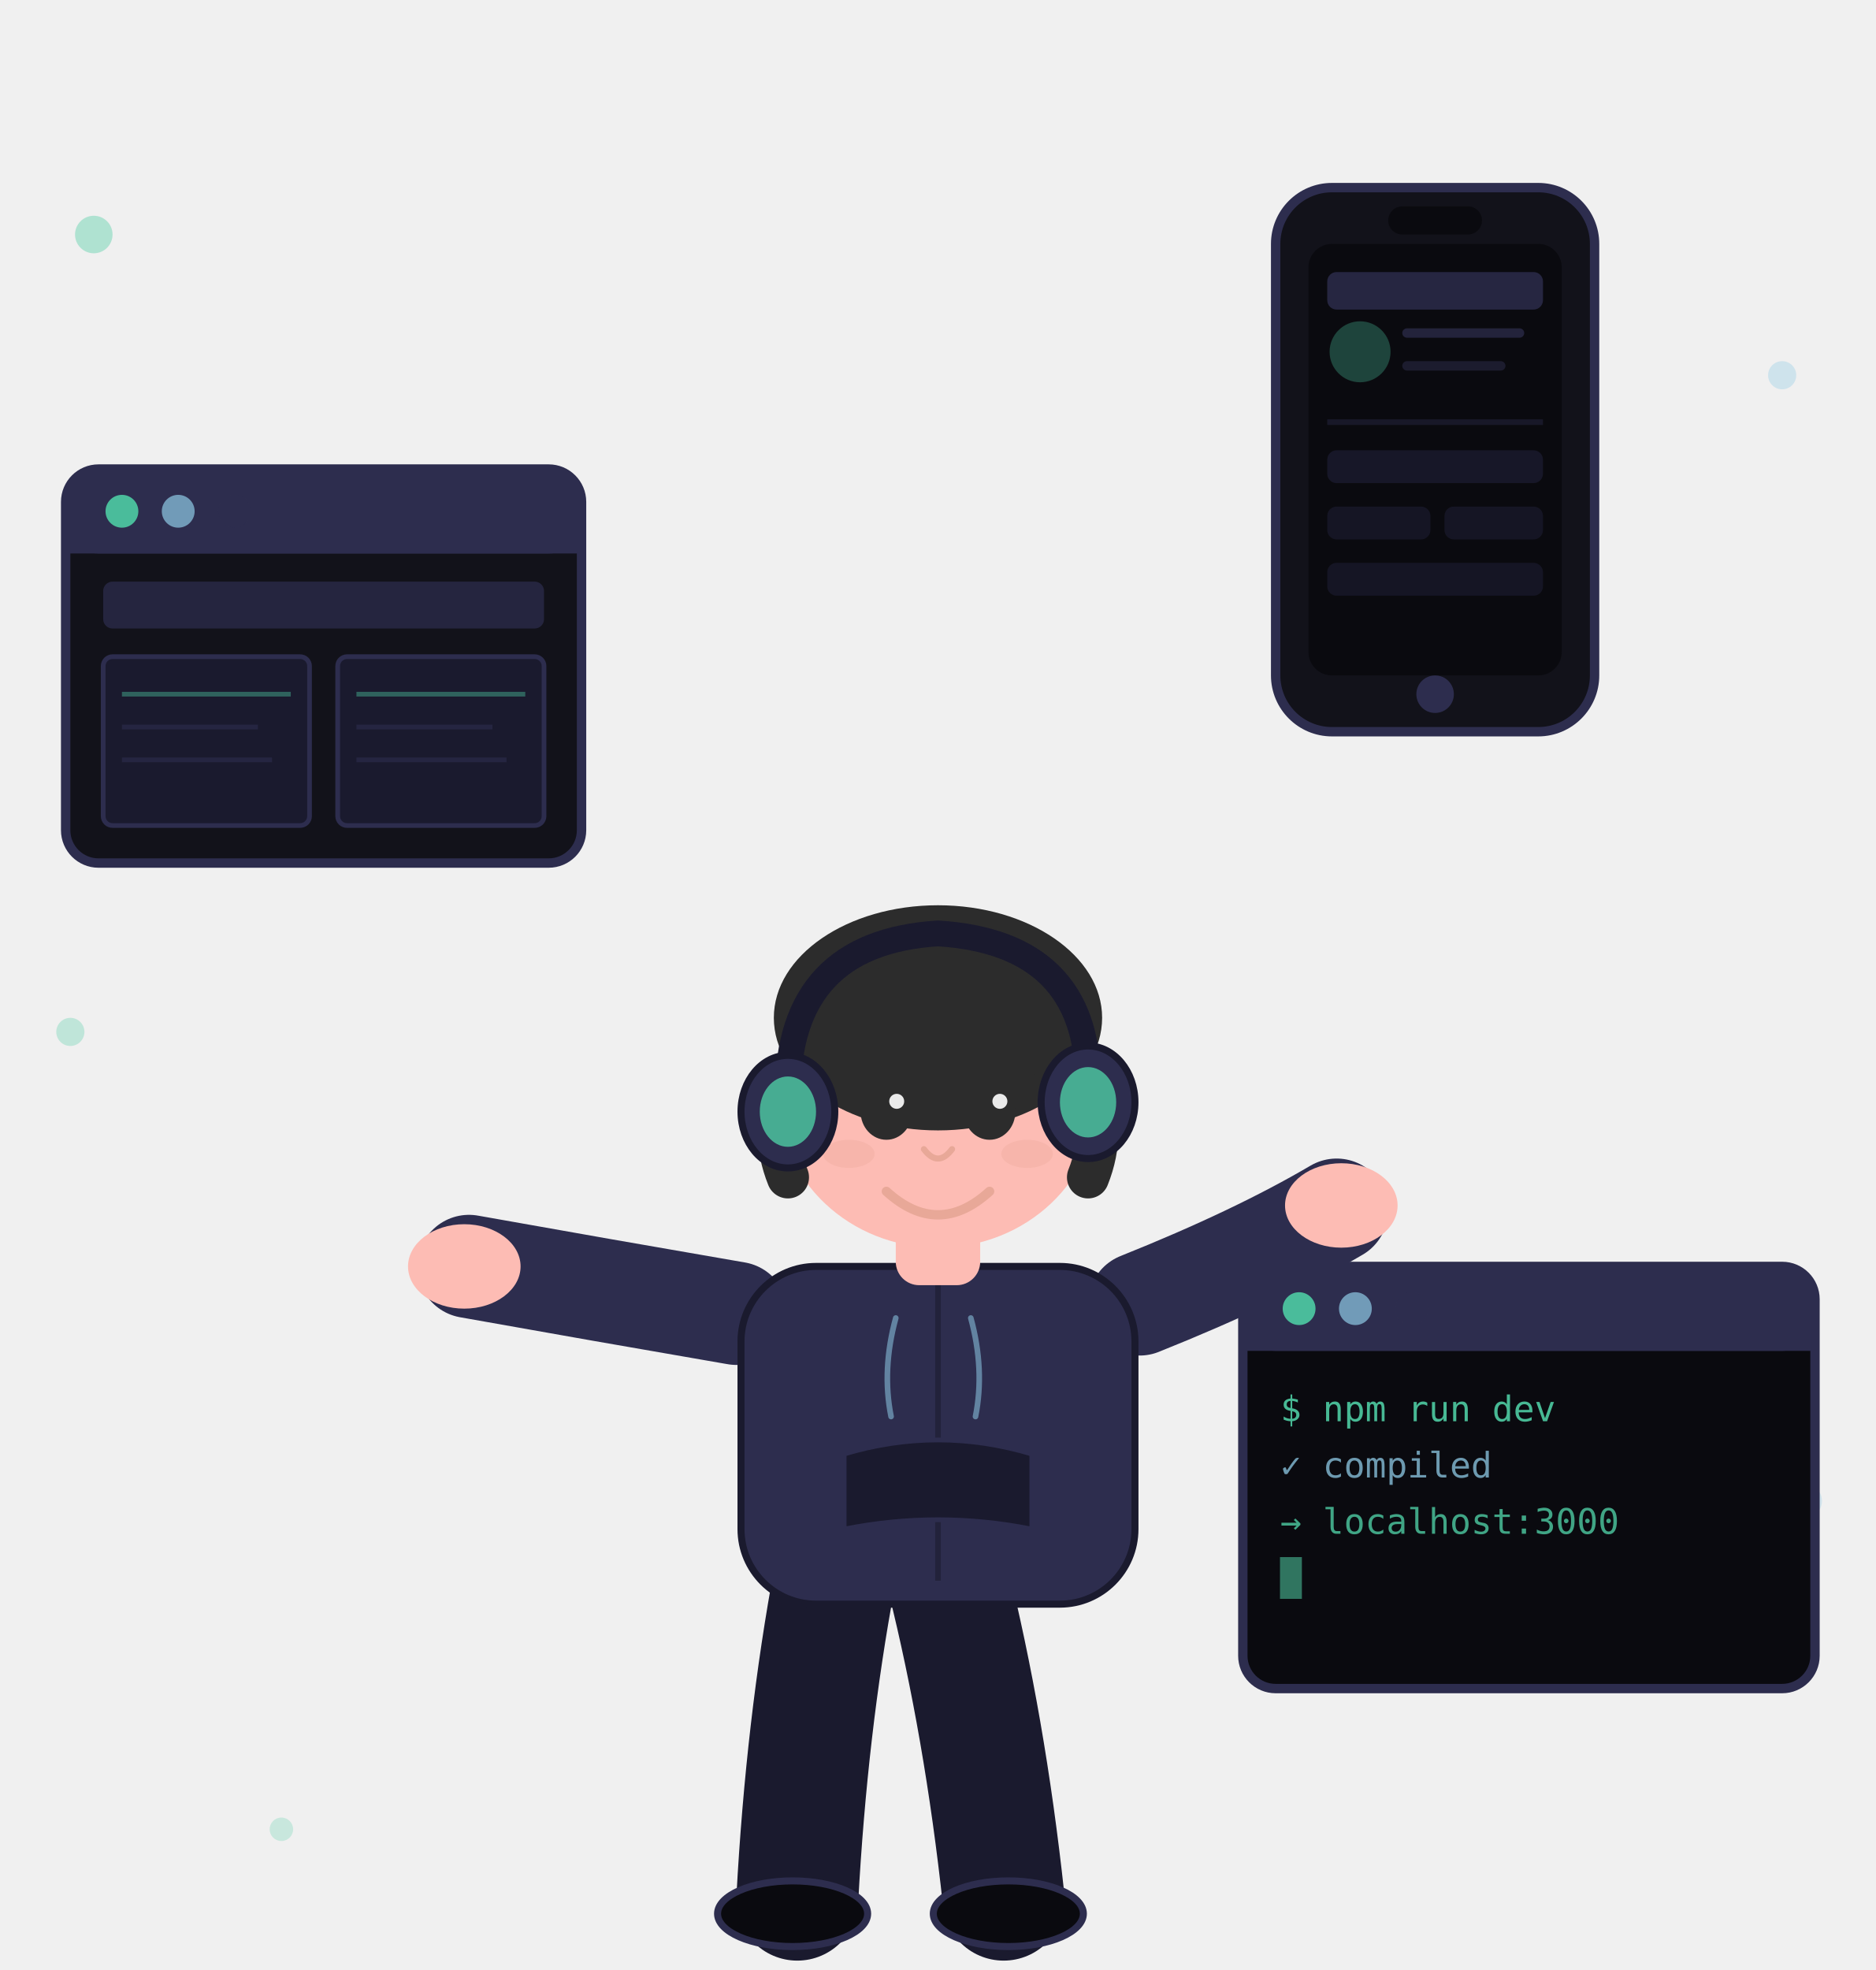
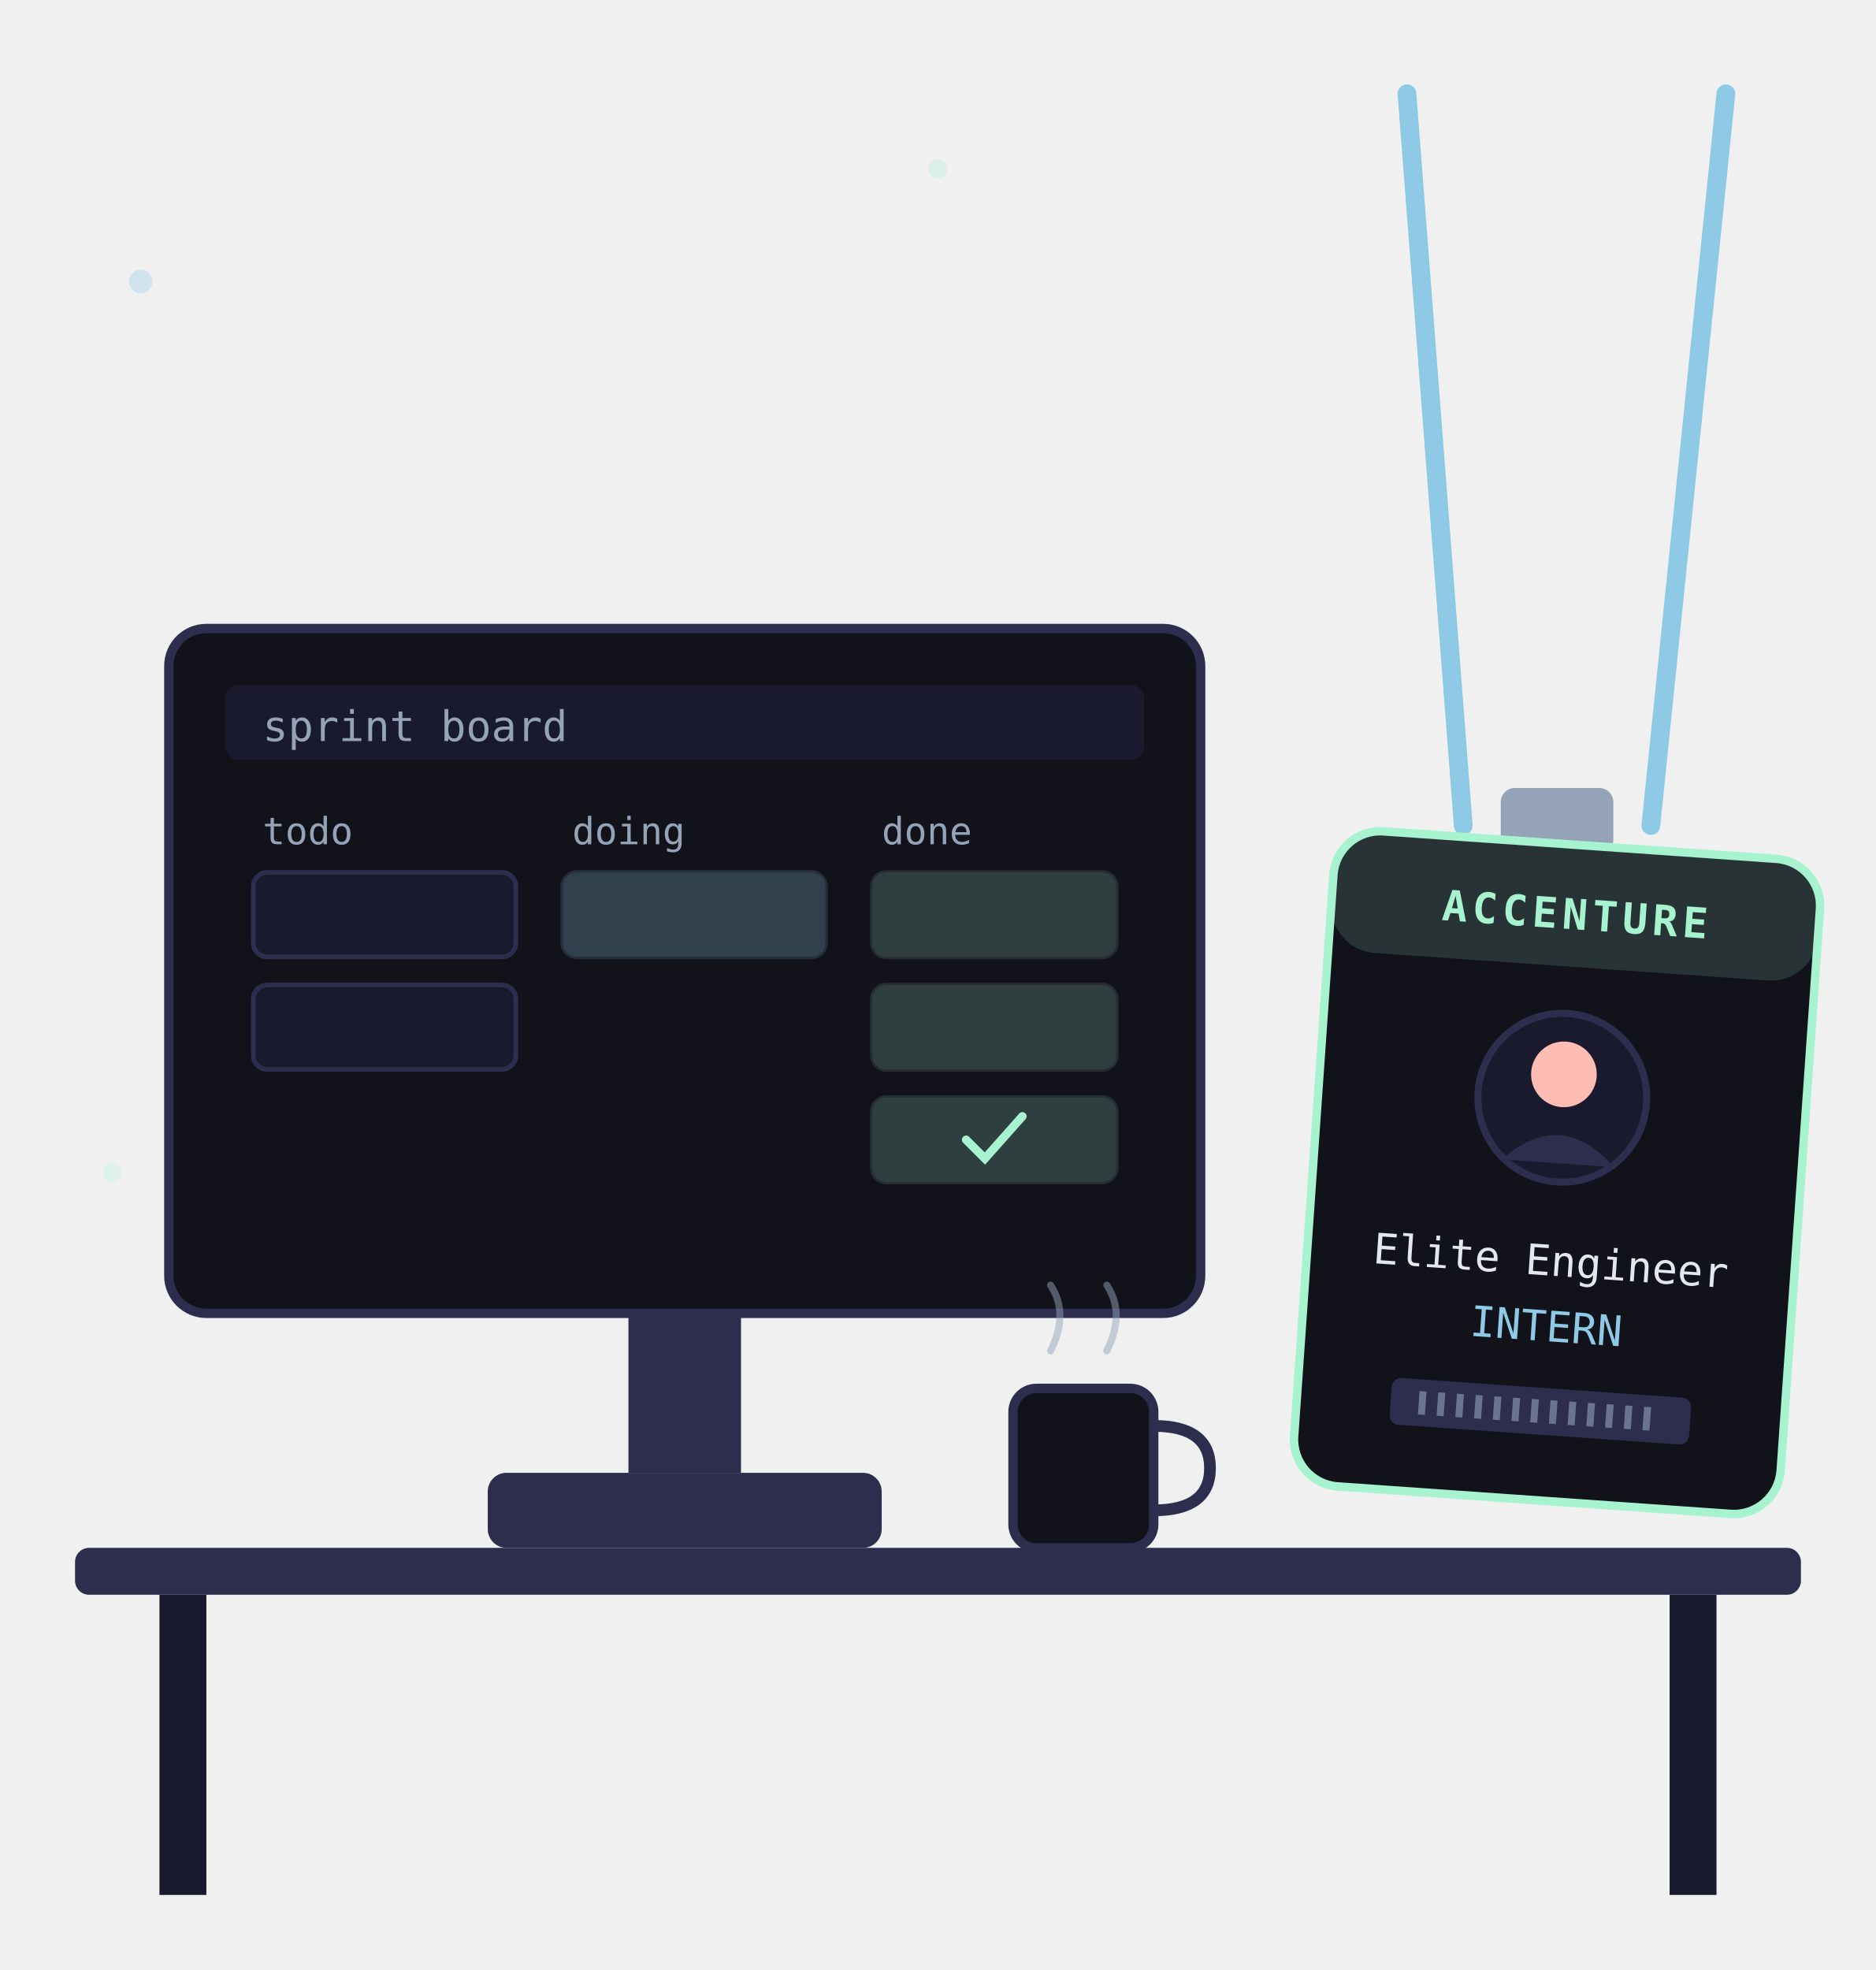
- <svg xmlns="http://www.w3.org/2000/svg" viewBox="0 0 400 420">
-   <circle cx="20" cy="50" r="4" fill="#4ecca3" opacity="0.40" />
-   <circle cx="380" cy="80" r="3" fill="#8ECAE6" opacity="0.35" />
-   <circle cx="15" cy="220" r="3" fill="#4ecca3" opacity="0.30" />
-   <circle cx="385" cy="320" r="3.5" fill="#8ECAE6" opacity="0.30" />
-   <circle cx="60" cy="390" r="2.5" fill="#4ecca3" opacity="0.25" />
-   <rect x="14" y="100" width="110" height="84" rx="7" fill="#12121A" stroke="#2d2d4e" stroke-width="2" />
-   <rect x="14" y="100" width="110" height="18" rx="7" fill="#2d2d4e" />
-   <rect x="14" y="109" width="110" height="9" fill="#2d2d4e" />
-   <circle cx="26" cy="109" r="3.5" fill="#4ecca3" opacity="0.9" />
-   <circle cx="38" cy="109" r="3.5" fill="#8ECAE6" opacity="0.7" />
-   <circle cx="50" cy="109" r="3.5" fill="#2d2d4e" opacity="0.8" />
-   <rect x="22" y="124" width="94" height="10" rx="2" fill="#2d2d4e" opacity="0.7" />
-   <rect x="22" y="140" width="44" height="36" rx="2" fill="#1a1a2e" stroke="#2d2d4e" stroke-width="1" />
-   <rect x="72" y="140" width="44" height="36" rx="2" fill="#1a1a2e" stroke="#2d2d4e" stroke-width="1" />
-   <line x1="26" y1="148" x2="62" y2="148" stroke="#4ecca3" stroke-width="1" opacity="0.4" />
-   <line x1="26" y1="155" x2="55" y2="155" stroke="#2d2d4e" stroke-width="1" opacity="0.6" />
-   <line x1="26" y1="162" x2="58" y2="162" stroke="#2d2d4e" stroke-width="1" opacity="0.6" />
-   <line x1="76" y1="148" x2="112" y2="148" stroke="#4ecca3" stroke-width="1" opacity="0.4" />
-   <line x1="76" y1="155" x2="105" y2="155" stroke="#2d2d4e" stroke-width="1" opacity="0.6" />
-   <line x1="76" y1="162" x2="108" y2="162" stroke="#2d2d4e" stroke-width="1" opacity="0.6" />
-   <rect x="272" y="40" width="68" height="116" rx="12" fill="#12121A" stroke="#2d2d4e" stroke-width="2" />
-   <rect x="279" y="52" width="54" height="92" rx="5" fill="#0A0A0F" />
-   <rect x="296" y="44" width="20" height="6" rx="3" fill="#0A0A0F" />
-   <rect x="283" y="58" width="46" height="8" rx="2" fill="#2d2d4e" opacity="0.8" />
-   <circle cx="290" cy="75" r="6" fill="#4ecca3" opacity="0.3" stroke="#4ecca3" stroke-width="1" />
-   <line x1="300" y1="71" x2="324" y2="71" stroke="#2d2d4e" stroke-width="2" stroke-linecap="round" opacity="0.7" />
-   <line x1="300" y1="78" x2="320" y2="78" stroke="#2d2d4e" stroke-width="2" stroke-linecap="round" opacity="0.5" />
-   <line x1="283" y1="90" x2="329" y2="90" stroke="#2d2d4e" stroke-width="1.2" opacity="0.4" />
-   <rect x="283" y="96" width="46" height="7" rx="2" fill="#1a1a2e" opacity="0.8" />
-   <rect x="283" y="108" width="22" height="7" rx="2" fill="#1a1a2e" opacity="0.7" />
-   <rect x="308" y="108" width="21" height="7" rx="2" fill="#1a1a2e" opacity="0.7" />
-   <rect x="283" y="120" width="46" height="7" rx="2" fill="#1a1a2e" opacity="0.7" />
-   <circle cx="306" cy="148" r="4" fill="#2d2d4e" />
-   <rect x="265" y="270" width="122" height="90" rx="7" fill="#0A0A0F" stroke="#2d2d4e" stroke-width="2" />
-   <rect x="265" y="270" width="122" height="18" rx="7" fill="#2d2d4e" />
-   <rect x="265" y="279" width="122" height="9" fill="#2d2d4e" />
-   <circle cx="277" cy="279" r="3.5" fill="#4ecca3" opacity="0.9" />
-   <circle cx="289" cy="279" r="3.5" fill="#8ECAE6" opacity="0.7" />
-   <circle cx="301" cy="279" r="3.5" fill="#2d2d4e" opacity="0.8" />
-   <text x="273" y="303" font-family="monospace" font-size="7.5" fill="#4ecca3" opacity="0.9">$ npm run dev</text>
-   <text x="273" y="315" font-family="monospace" font-size="7.5" fill="#8ECAE6" opacity="0.75">  ✓ compiled</text>
-   <text x="273" y="327" font-family="monospace" font-size="7.5" fill="#4ecca3" opacity="0.80">  → localhost:3000</text>
-   <text x="273" y="339" font-family="monospace" font-size="7.5" fill="#4ecca3" opacity="0.55">█</text>
-   <path d="M178,336 Q172,368 170,405" fill="none" stroke="#1a1a2e" stroke-width="26" stroke-linecap="round" />
-   <path d="M202,336 Q210,368 214,405" fill="none" stroke="#1a1a2e" stroke-width="26" stroke-linecap="round" />
-   <ellipse cx="169" cy="408" rx="16" ry="7" fill="#0A0A0F" stroke="#2d2d4e" stroke-width="1.5" />
-   <ellipse cx="215" cy="408" rx="16" ry="7" fill="#0A0A0F" stroke="#2d2d4e" stroke-width="1.5" />
-   <path d="M157,280 Q128,275 100,270" fill="none" stroke="#2d2d4e" stroke-width="22" stroke-linecap="round" />
-   <ellipse cx="99" cy="270" rx="12" ry="9" fill="#FDBCB4" />
-   <path d="M243,278 Q268,268 285,258" fill="none" stroke="#2d2d4e" stroke-width="22" stroke-linecap="round" />
-   <ellipse cx="286" cy="257" rx="12" ry="9" fill="#FDBCB4" />
-   <rect x="158" y="270" width="84" height="72" rx="16" fill="#2d2d4e" stroke="#1a1a2e" stroke-width="1.5" />
-   <line x1="200" y1="273" x2="200" y2="337" stroke="#1a1a2e" stroke-width="1.2" opacity="0.6" />
-   <path d="M180,310 Q200,304 220,310 L220,326 Q200,322 180,326 Z" fill="#1a1a2e" stroke="#2d2d4e" stroke-width="1" />
-   <path d="M191,281 Q188,292 190,302" fill="none" stroke="#8ECAE6" stroke-width="1.2" stroke-linecap="round" opacity="0.55" />
-   <path d="M207,281 Q210,292 208,302" fill="none" stroke="#8ECAE6" stroke-width="1.2" stroke-linecap="round" opacity="0.55" />
-   <rect x="191" y="258" width="18" height="16" rx="5" fill="#FDBCB4" />
-   <ellipse cx="200" cy="234" rx="34" ry="32" fill="#FDBCB4" />
-   <ellipse cx="200" cy="217" rx="35" ry="24" fill="#2C2C2C" />
-   <path d="M170,225 Q177,200 193,207 Q186,217 189,231" fill="#2C2C2C" />
-   <path d="M180,220 Q190,195 203,202 Q197,213 198,228" fill="#2C2C2C" />
-   <path d="M198,220 Q208,196 221,203 Q214,214 212,229" fill="#2C2C2C" />
-   <path d="M208,223 Q218,202 228,209 Q222,219 220,232" fill="#2C2C2C" />
-   <path d="M168,231 Q164,241 168,251" fill="none" stroke="#2C2C2C" stroke-width="9" stroke-linecap="round" />
-   <path d="M232,231 Q236,241 232,251" fill="none" stroke="#2C2C2C" stroke-width="9" stroke-linecap="round" />
-   <ellipse cx="189" cy="237" rx="5.5" ry="6" fill="#2C2C2C" />
-   <ellipse cx="211" cy="237" rx="5.5" ry="6" fill="#2C2C2C" />
-   <circle cx="191.2" cy="234.8" r="1.6" fill="white" opacity="0.90" />
-   <circle cx="213.2" cy="234.8" r="1.6" fill="white" opacity="0.90" />
-   <path d="M197,245 Q200,249 203,245" fill="none" stroke="#e8a898" stroke-width="1.3" stroke-linecap="round" />
-   <path d="M189,254 Q200,264 211,254" fill="none" stroke="#e8a898" stroke-width="2" stroke-linecap="round" />
-   <ellipse cx="181" cy="246" rx="5.5" ry="3" fill="#e8a898" opacity="0.32" />
-   <ellipse cx="219" cy="246" rx="5.5" ry="3" fill="#e8a898" opacity="0.32" />
-   <path d="M168,233 Q168,201 200,199 Q232,201 232,231" fill="none" stroke="#1a1a2e" stroke-width="5.5" stroke-linecap="round" />
-   <ellipse cx="168" cy="237" rx="10" ry="12" fill="#2d2d4e" stroke="#1a1a2e" stroke-width="1.5" />
-   <ellipse cx="168" cy="237" rx="6" ry="7.5" fill="#4ecca3" opacity="0.80" />
-   <ellipse cx="232" cy="235" rx="10" ry="12" fill="#2d2d4e" stroke="#1a1a2e" stroke-width="1.5" />
-   <ellipse cx="232" cy="235" rx="6" ry="7.5" fill="#4ecca3" opacity="0.80" />
+ <svg xmlns="http://www.w3.org/2000/svg" viewBox="0 0 400 420" font-family="ui-monospace, monospace">
+   <circle cx="30" cy="60" r="2.5" fill="#8ECAE6" opacity="0.35" />
+   <circle cx="200" cy="36" r="2" fill="#A7F3D0" opacity="0.30" />
+   <circle cx="24" cy="250" r="2" fill="#A7F3D0" opacity="0.25" />
+   <rect x="16" y="330" width="368" height="10" rx="3" fill="#2d2d4e" />
+   <rect x="34" y="340" width="10" height="64" fill="#1a1a2e" />
+   <rect x="356" y="340" width="10" height="64" fill="#1a1a2e" />
+   <rect x="36" y="134" width="220" height="146" rx="8" fill="#12121A" stroke="#2d2d4e" stroke-width="2" />
+   <rect x="48" y="146" width="196" height="16" rx="3" fill="#1a1a2e" />
+   <text x="56" y="158" font-size="9" fill="#94A3B8">sprint board</text>
+   <text x="56" y="180" font-size="8" fill="#94A3B8">todo</text>
+   <text x="122" y="180" font-size="8" fill="#94A3B8">doing</text>
+   <text x="188" y="180" font-size="8" fill="#94A3B8">done</text>
+   <rect x="54" y="186" width="56" height="18" rx="3" fill="#1a1a2e" stroke="#2d2d4e" />
+   <rect x="54" y="210" width="56" height="18" rx="3" fill="#1a1a2e" stroke="#2d2d4e" />
+   <rect x="120" y="186" width="56" height="18" rx="3" fill="#8ECAE6" opacity="0.25" stroke="#8ECAE6" stroke-opacity="0.6" />
+   <rect x="186" y="186" width="52" height="18" rx="3" fill="#A7F3D0" opacity="0.2" stroke="#A7F3D0" stroke-opacity="0.6" />
+   <rect x="186" y="210" width="52" height="18" rx="3" fill="#A7F3D0" opacity="0.2" stroke="#A7F3D0" stroke-opacity="0.6" />
+   <rect x="186" y="234" width="52" height="18" rx="3" fill="#A7F3D0" opacity="0.2" stroke="#A7F3D0" stroke-opacity="0.6" />
+   <path d="M206,243 l4,4 l8,-9" fill="none" stroke="#A7F3D0" stroke-width="1.8" stroke-linecap="round" />
+   <rect x="134" y="280" width="24" height="34" fill="#2d2d4e" />
+   <rect x="104" y="314" width="84" height="16" rx="4" fill="#2d2d4e" />
+   <rect x="216" y="296" width="30" height="34" rx="5" fill="#12121A" stroke="#2d2d4e" stroke-width="2" />
+   <path d="M246,304 q12,0 12,9 q0,9 -12,9" fill="none" stroke="#2d2d4e" stroke-width="2.5" />
+   <path d="M224,288 q4,-8 0,-14 M236,288 q4,-8 0,-14" fill="none" stroke="#94A3B8" stroke-width="1.5" stroke-linecap="round" opacity="0.5" />
+   <path d="M300,20 L312,176" stroke="#8ECAE6" stroke-width="4" stroke-linecap="round" />
+   <path d="M368,20 L352,176" stroke="#8ECAE6" stroke-width="4" stroke-linecap="round" />
+   <rect x="320" y="168" width="24" height="14" rx="3" fill="#94A3B8" />
+   <g transform="rotate(4 332 250)">
+     <rect x="280" y="180" width="104" height="140" rx="10" fill="#12121A" stroke="#A7F3D0" stroke-width="1.8" />
+     <rect x="280" y="180" width="104" height="26" rx="10" fill="#A7F3D0" opacity="0.15" />
+     <text x="332" y="198" text-anchor="middle" font-size="9" font-weight="bold" fill="#A7F3D0" letter-spacing="1">ACCENTURE</text>
+     <circle cx="332" cy="234" r="18" fill="#1a1a2e" stroke="#2d2d4e" stroke-width="1.5" />
+     <circle cx="332" cy="229" r="7" fill="#FDBCB4" />
+     <path d="M320,248 q12,-12 24,0" fill="#2d2d4e" />
+     <text x="332" y="272" text-anchor="middle" font-size="9" fill="#E2E8F0">Elite Engineer</text>
+     <text x="332" y="286" text-anchor="middle" font-size="9" fill="#8ECAE6">INTERN</text>
+     <rect x="300" y="296" width="64" height="10" rx="2" fill="#2d2d4e" />
+     <line x1="306" y1="301" x2="358" y2="301" stroke="#94A3B8" stroke-width="5" stroke-dasharray="1.5 2.5" opacity="0.6" />
+   </g>
</svg>
